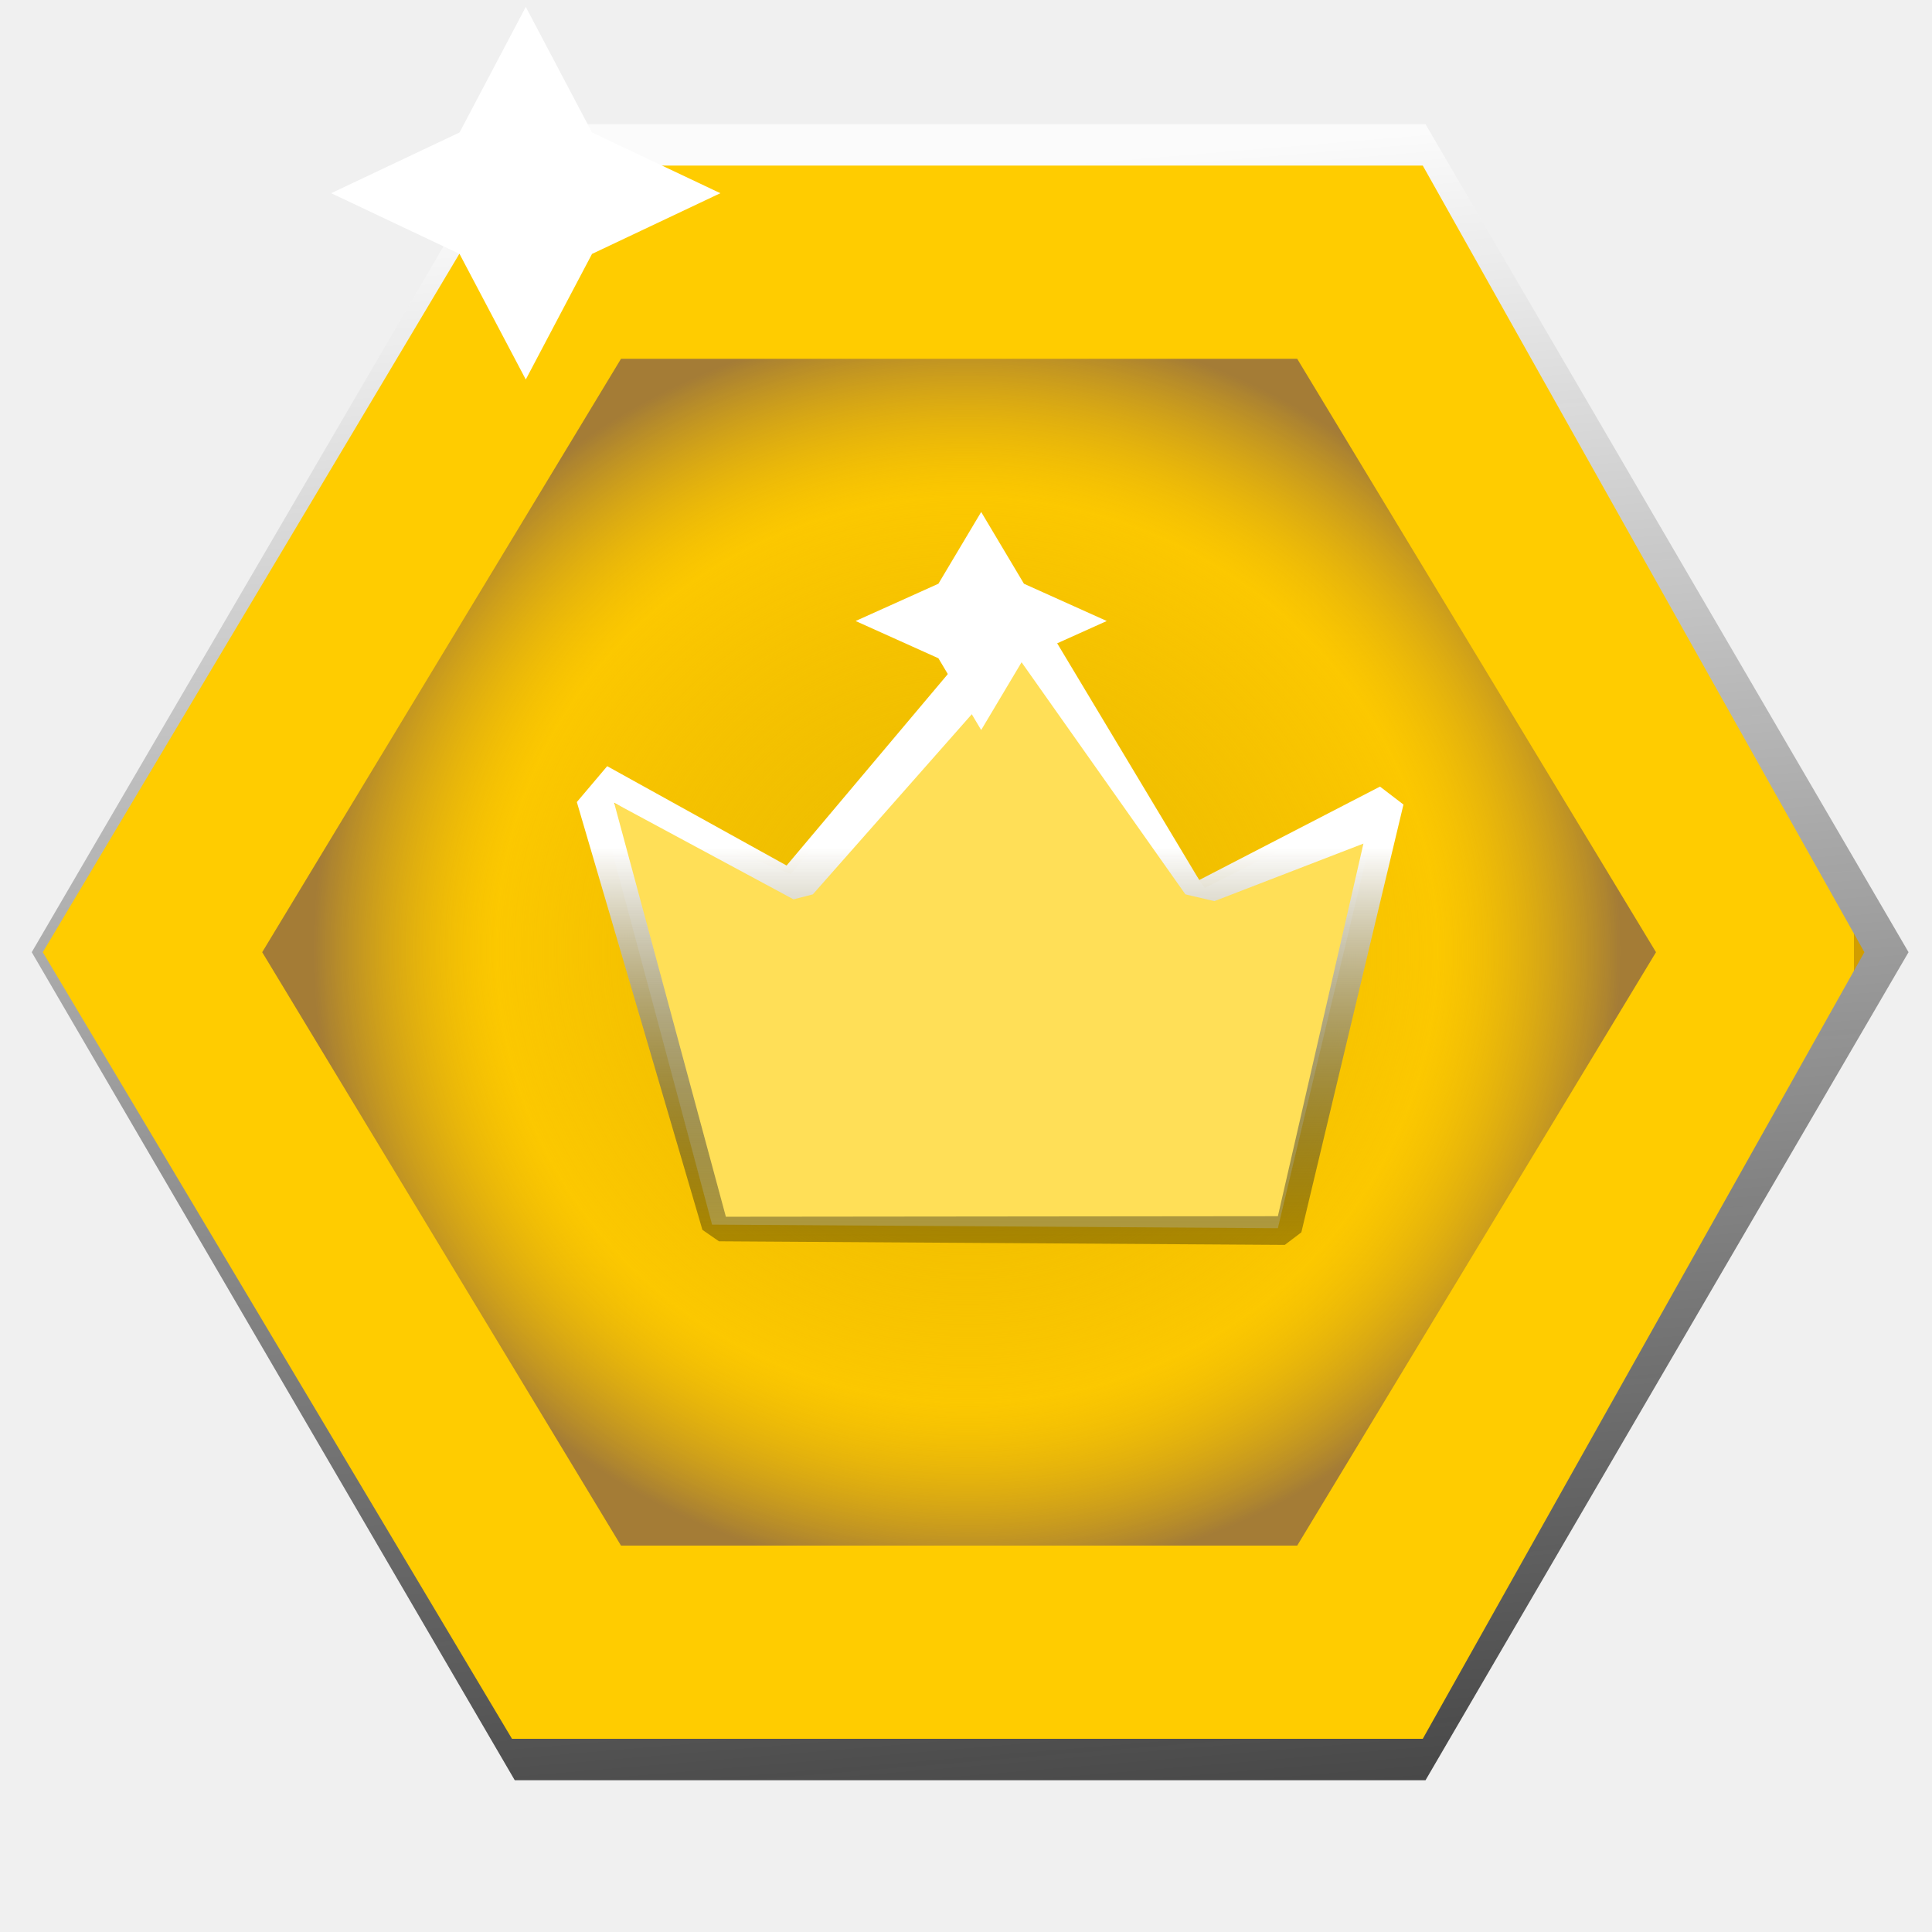
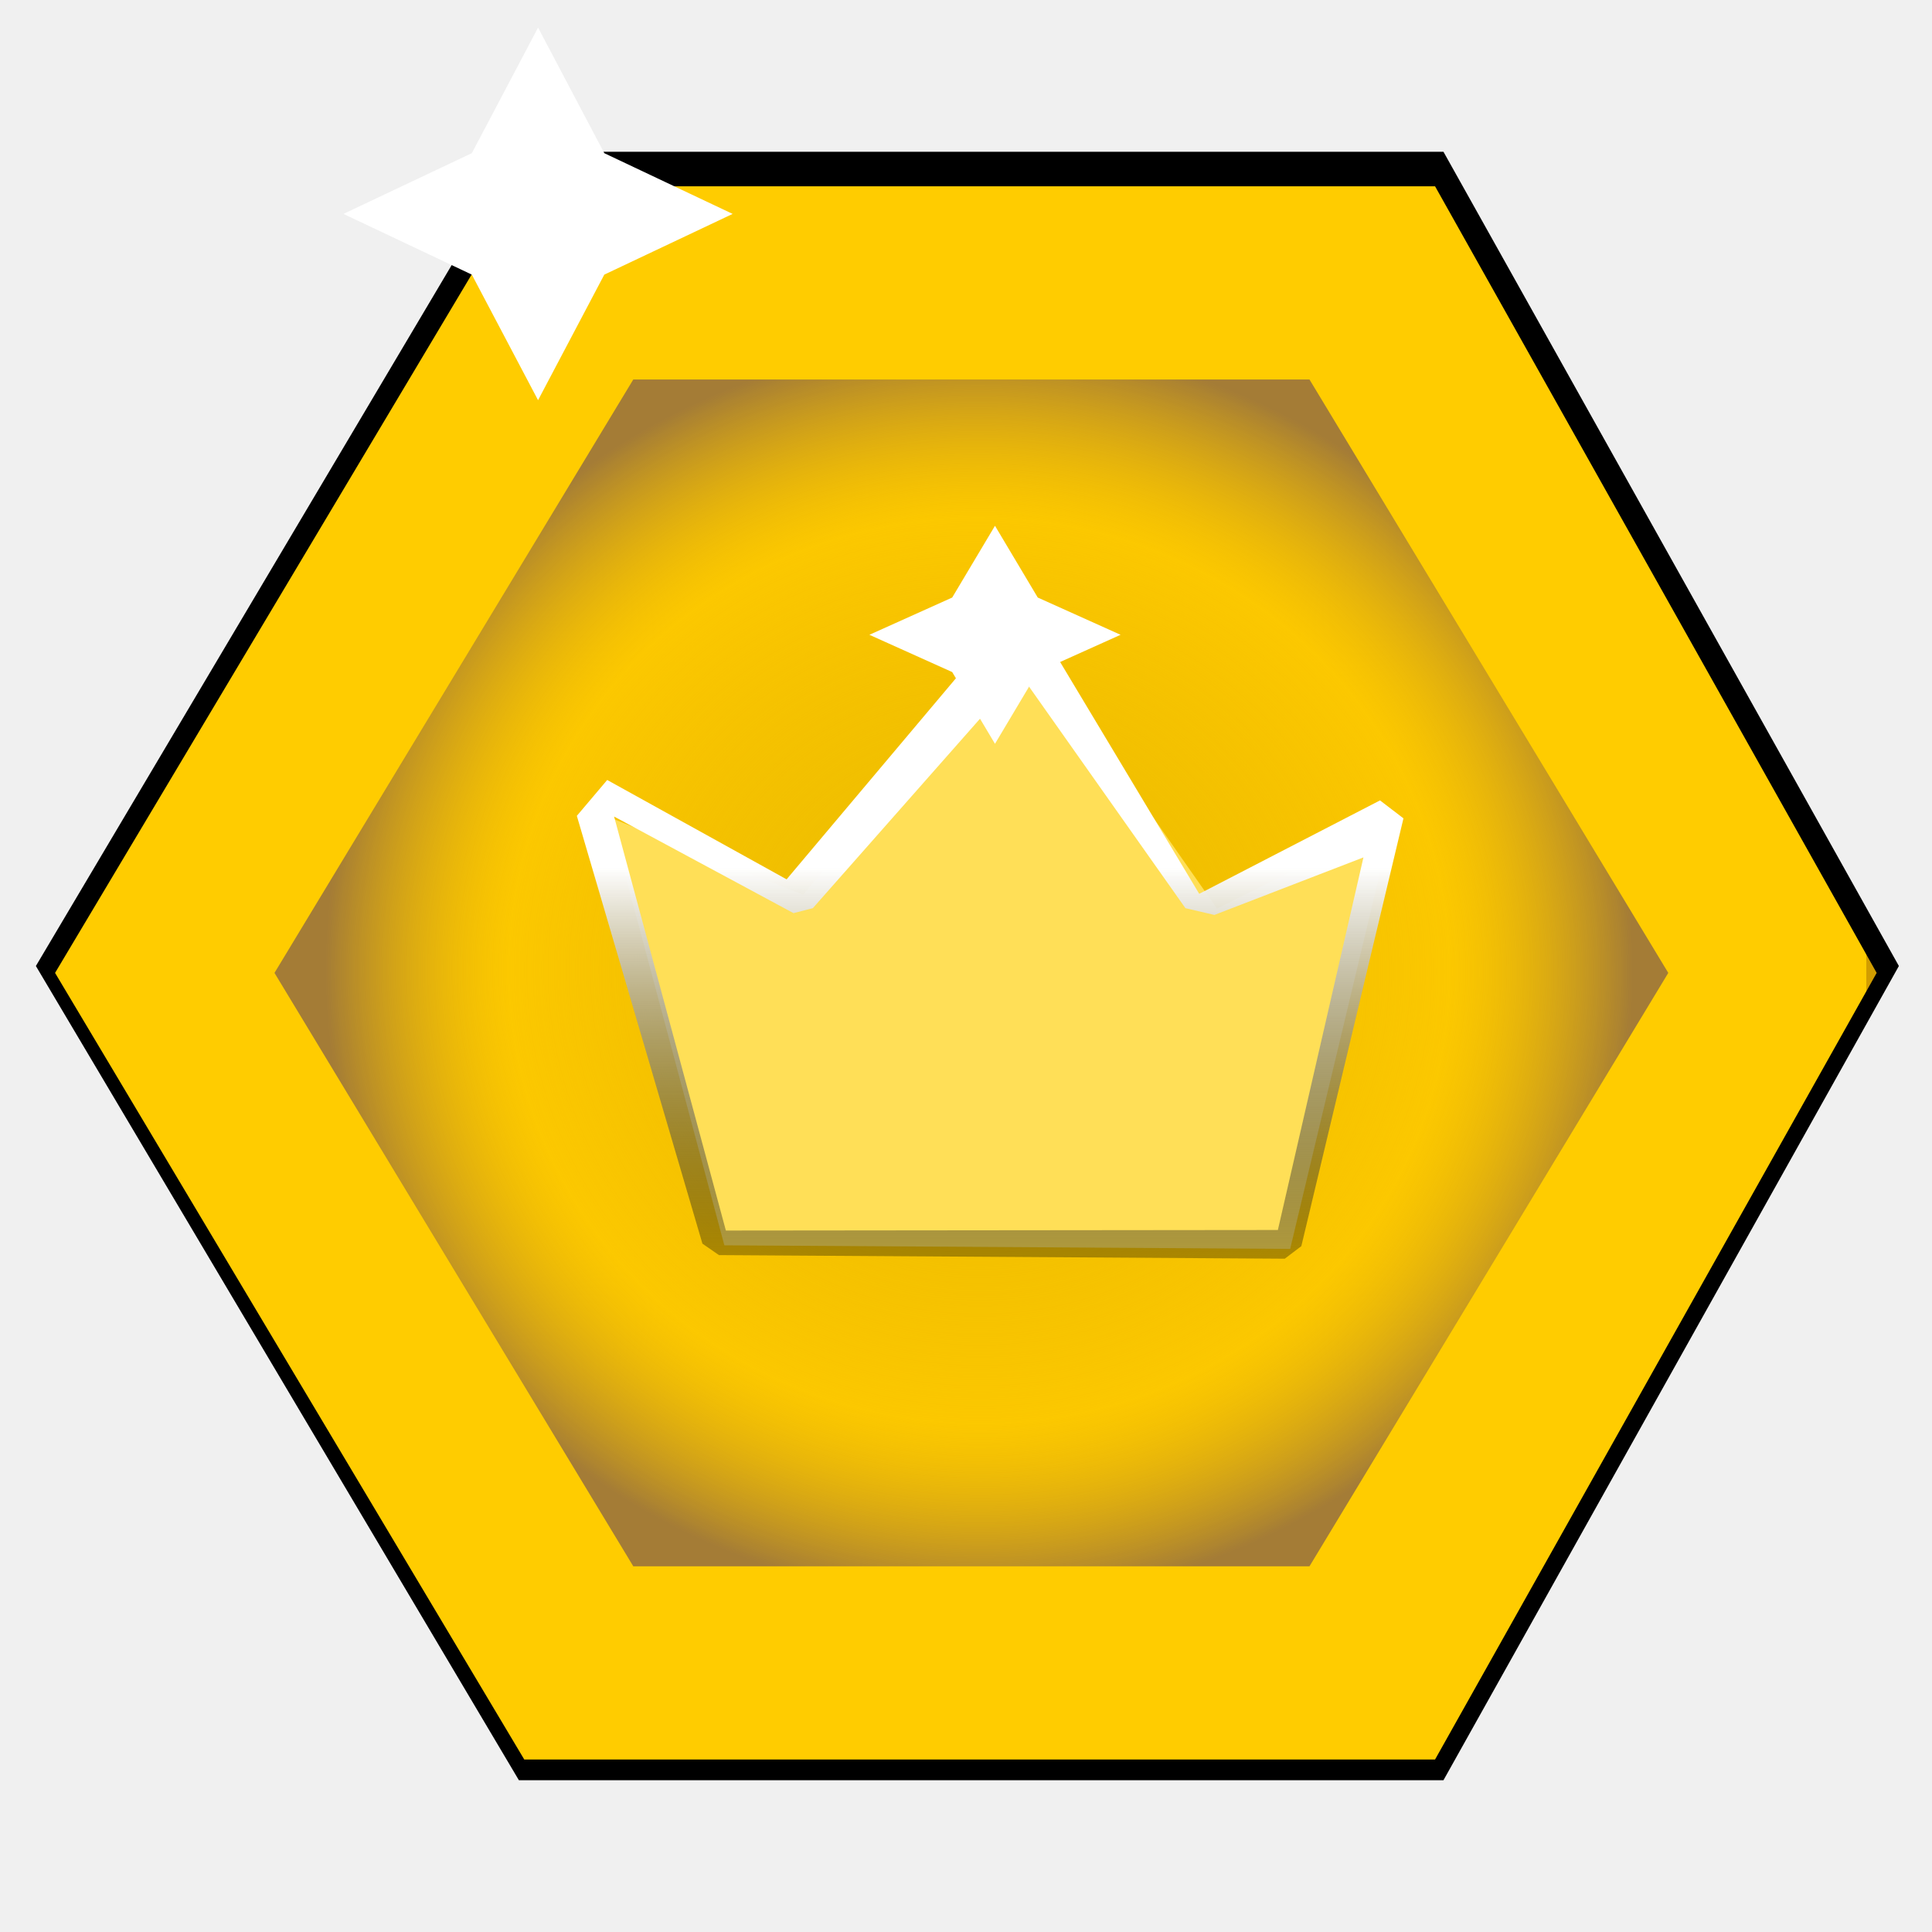
<svg width="50" height="50" viewBox="0 0 14 14">
  <defs>
-     <linearGradient id="prefix__b" x1="1.2" x2="17" y1="288" y2="288" gradientTransform="matrix(.83 0 0 .83 -.68 -233)" gradientUnits="userSpaceOnUse">
+     <linearGradient id="prefix__a" x1="1.2" x2="17" y1="288" y2="288" gradientTransform="matrix(.83 0 0 .83 -.68 -233)" gradientUnits="userSpaceOnUse">
      <stop stop-color="#fc0" offset="0" />
      <stop stop-color="#fc0" offset="1" />
      <stop stop-color="#d19d00" offset="1" />
    </linearGradient>
-     <linearGradient id="prefix__d" x1="11" x2="11" y1="12" y2="8.6" gradientTransform="matrix(.83 0 0 .83 -1.4 -1)" gradientUnits="userSpaceOnUse">
+     <linearGradient id="prefix__c" x1="11" x2="11" y1="12" y2="8.6" gradientTransform="matrix(.83 0 0 .83 -1.3 -.85)" gradientUnits="userSpaceOnUse">
      <stop stop-opacity=".31" offset="0" />
      <stop stop-color="#fff" offset="1" />
    </linearGradient>
-     <linearGradient id="prefix__a" x1="13" x2="12" y1="16" y2="2.8" gradientTransform="matrix(.83 0 0 .91 -.94 -1.5)" gradientUnits="userSpaceOnUse">
-       <stop stop-opacity=".71" offset="0" />
-       <stop stop-color="#fff" stop-opacity=".75" offset="1" />
-     </linearGradient>
-     <radialGradient id="prefix__c" cx="9.1" cy="292" r="6" gradientTransform="matrix(.79 -.0039 .0052 .76 -1.7 -215)" gradientUnits="userSpaceOnUse">
+     <radialGradient id="prefix__b" cx="9.1" cy="292" r="6" gradientTransform="matrix(.79 -.0039 .0052 .76 -1.7 -215)" gradientUnits="userSpaceOnUse">
      <stop stop-color="#eac100" offset="0" />
      <stop stop-color="#e4ac01" stop-opacity=".13" offset=".72" />
      <stop stop-color="#846049" stop-opacity=".74" offset="1" />
    </radialGradient>
  </defs>
-   <path d="M.23 6.9l3.5-6h6.6l3.5 6-3.5 6h-6.6z" fill="url(#prefix__a)" />
+   <path d="M.26 7l3.5-5.9h6.7l3.3 5.9-3.3 5.9h-6.7z" />
  <g fill-rule="evenodd">
-     <path d="M.31 6.9l3.4-5.7h6.6l3.2 5.7-3.2 5.7h-6.6z" fill="url(#prefix__b)" />
-     <path d="M1.9 6.9l2.6-4.3h4.9L12 6.9l-2.6 4.3H4.5z" fill="url(#prefix__c)" />
-     <path d="M2.4 1.4l.93-.44.48-.91.48.91.93.44-.93.44-.48.91-.48-.91z" fill="#fff" />
-     <path d="M10 5.8l-.74 3.1-4.1-.026-.83-3.1 1.4.56 1.6-1.9 1.4 2z" fill="#ffdf57" />
+     <path d="M.31 6.9l3.4-5.7h6.6l3.2 5.7-3.2 5.7h-6.6z" fill="url(#prefix__a)" transform="translate(.089 .15)" />
+     <path d="M1.9 6.9l2.6-4.3h4.9L12 6.9l-2.6 4.3H4.5z" fill="url(#prefix__b)" transform="translate(.089 .15)" />
+     <path d="M2.489 1.55l.93-.44.48-.91.48.91.93.44-.93.44-.48.91-.48-.91z" fill="#fff" />
+     <path d="M10.089 5.95l-.74 3.1-4.1-.026-.83-3.1 1.4.56 1.6-1.9 1.4 2z" fill="#ffdf57" />
  </g>
-   <path d="M10 5.7l.17.13-.74 3.1-.12.091-4.1-.026-.12-.083-.91-3.1.22-.26 1.3.72 1.6-1.9.19.005 1.2 2zm-1.2.83l-.21-.049-1.2-1.7-1.5 1.7-.14.036-1.3-.7.81 3 4-.004.62-2.7z" fill="url(#prefix__d)" />
-   <path d="M6.2 4.5l.6-.27.31-.52.31.52.6.27-.6.27-.31.52-.31-.52z" fill="#fff" fill-rule="evenodd" />
+   <path d="M10 5.8l.17.13-.74 3.1-.12.091-4.1-.026-.12-.083-.91-3.1.22-.26 1.3.72 1.6-1.9.19.005 1.2 2zm-1.2.83l-.21-.049-1.2-1.7-1.5 1.7-.14.036-1.3-.7.81 3 4-.004.62-2.7z" fill="url(#prefix__c)" />
+   <path d="M6.3 4.6l.6-.27.31-.52.31.52.6.27-.6.27-.31.52-.31-.52z" fill="#fff" fill-rule="evenodd" />
</svg>
